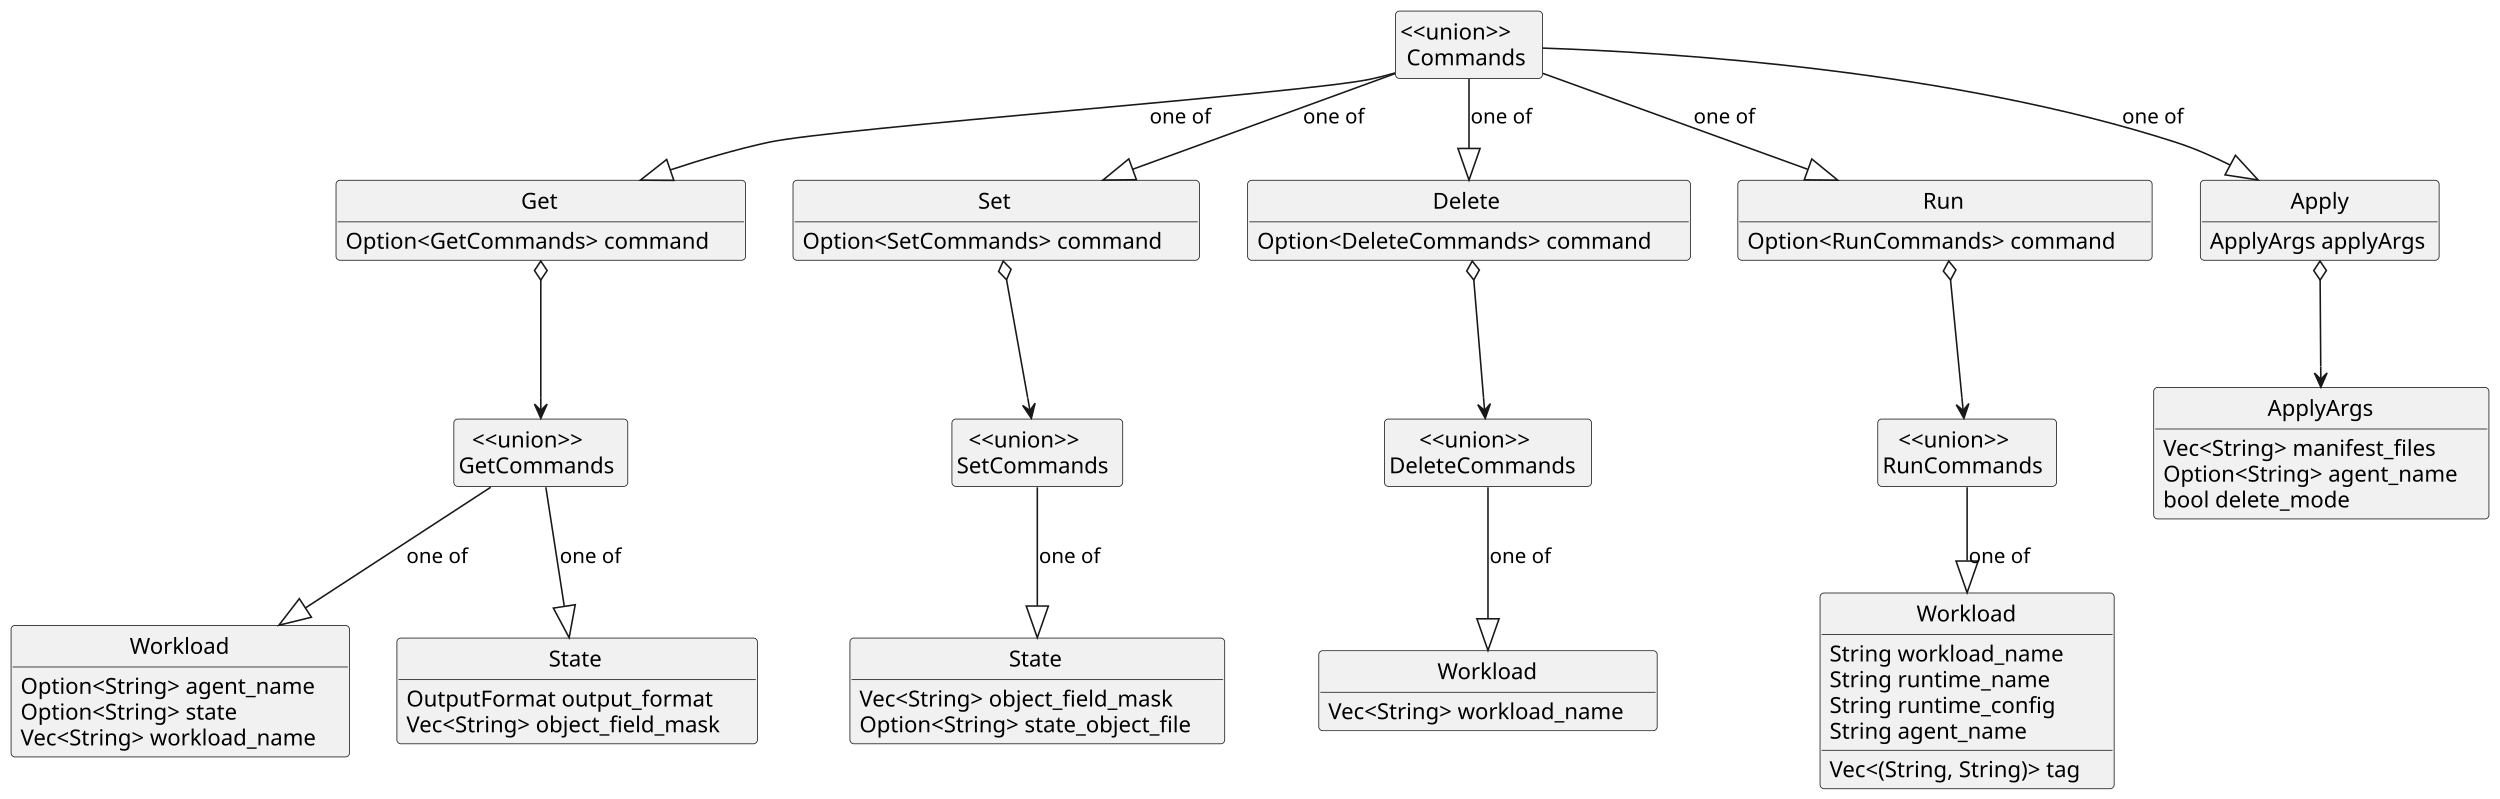
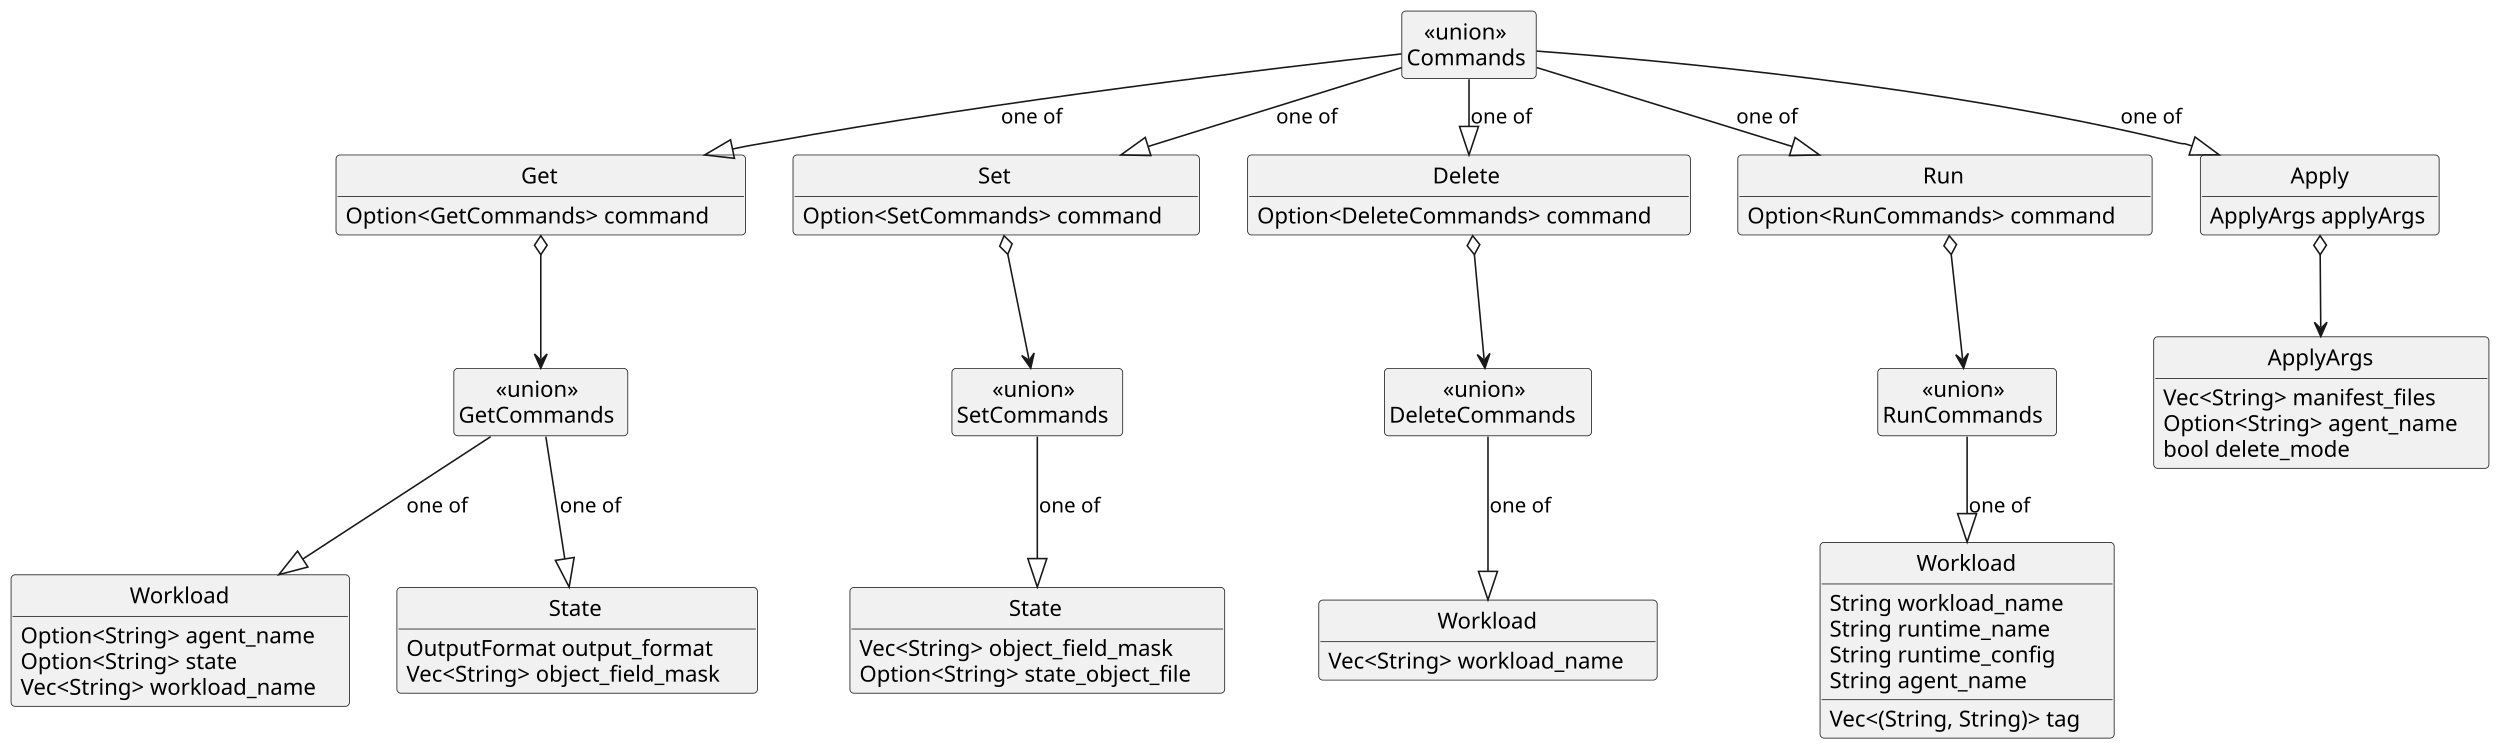
- <svg xmlns="http://www.w3.org/2000/svg" contentStyleType="text/css" height="505px" preserveAspectRatio="none" style="width:1581px;height:505px;background:#FFFFFF;" version="1.1" viewBox="0 0 1581 505" width="1581px" zoomAndPan="magnify">
+ <svg xmlns="http://www.w3.org/2000/svg" contentStyleType="text/css" height="473px" preserveAspectRatio="none" style="width:1581px;height:473px;background:#FFFFFF;" version="1.1" viewBox="0 0 1581 473" width="1581px" zoomAndPan="magnify">
  <defs />
  <g>
+     <g id="elem_Commands">
+       <rect codeLine="3" fill="#F1F1F1" height="42.594" id="Commands" rx="2.5" ry="2.5" style="stroke:#181818;stroke-width:0.5;" width="85" x="886.5" y="7" />
+       <text fill="#000000" font-family="sans-serif" font-size="14" lengthAdjust="spacing" textLength="57" x="900.5" y="24.995">«union»</text>
+       <text fill="#000000" font-family="sans-serif" font-size="14" lengthAdjust="spacing" textLength="79" x="889.5" y="41.292">Commands</text>
+     </g>
    <g id="elem_Get">
-       <rect codeLine="6" fill="#F1F1F1" height="50.594" id="Get" rx="2.5" ry="2.5" style="stroke:#181818;stroke-width:0.5;" width="259" x="212.5" y="114" />
-       <text fill="#000000" font-family="sans-serif" font-size="14" lengthAdjust="spacing" textLength="25" x="329.5" y="131.995">Get</text>
-       <line style="stroke:#181818;stroke-width:0.5;" x1="213.5" x2="470.5" y1="140.297" y2="140.297" />
-       <text fill="#000000" font-family="sans-serif" font-size="14" lengthAdjust="spacing" textLength="247" x="218.5" y="157.292">Option&lt;GetCommands&gt; command</text>
+       <rect codeLine="6" fill="#F1F1F1" height="50.594" id="Get" rx="2.5" ry="2.5" style="stroke:#181818;stroke-width:0.5;" width="259" x="212.5" y="98" />
+       <text fill="#000000" font-family="sans-serif" font-size="14" lengthAdjust="spacing" textLength="25" x="329.5" y="115.995">Get</text>
+       <line style="stroke:#181818;stroke-width:0.5;" x1="213.5" x2="470.5" y1="124.297" y2="124.297" />
+       <text fill="#000000" font-family="sans-serif" font-size="14" lengthAdjust="spacing" textLength="247" x="218.5" y="141.292">Option&lt;GetCommands&gt; command</text>
    </g>
    <g id="elem_Set">
-       <rect codeLine="7" fill="#F1F1F1" height="50.594" id="Set" rx="2.5" ry="2.5" style="stroke:#181818;stroke-width:0.5;" width="257" x="501.5" y="114" />
-       <text fill="#000000" font-family="sans-serif" font-size="14" lengthAdjust="spacing" textLength="23" x="618.5" y="131.995">Set</text>
-       <line style="stroke:#181818;stroke-width:0.5;" x1="502.5" x2="757.5" y1="140.297" y2="140.297" />
-       <text fill="#000000" font-family="sans-serif" font-size="14" lengthAdjust="spacing" textLength="245" x="507.5" y="157.292">Option&lt;SetCommands&gt; command</text>
+       <rect codeLine="7" fill="#F1F1F1" height="50.594" id="Set" rx="2.5" ry="2.5" style="stroke:#181818;stroke-width:0.5;" width="257" x="501.5" y="98" />
+       <text fill="#000000" font-family="sans-serif" font-size="14" lengthAdjust="spacing" textLength="23" x="618.5" y="115.995">Set</text>
+       <line style="stroke:#181818;stroke-width:0.5;" x1="502.5" x2="757.5" y1="124.297" y2="124.297" />
+       <text fill="#000000" font-family="sans-serif" font-size="14" lengthAdjust="spacing" textLength="245" x="507.5" y="141.292">Option&lt;SetCommands&gt; command</text>
    </g>
    <g id="elem_Delete">
-       <rect codeLine="8" fill="#F1F1F1" height="50.594" id="Delete" rx="2.5" ry="2.5" style="stroke:#181818;stroke-width:0.5;" width="280" x="789" y="114" />
-       <text fill="#000000" font-family="sans-serif" font-size="14" lengthAdjust="spacing" textLength="46" x="906" y="131.995">Delete</text>
-       <line style="stroke:#181818;stroke-width:0.5;" x1="790" x2="1068" y1="140.297" y2="140.297" />
-       <text fill="#000000" font-family="sans-serif" font-size="14" lengthAdjust="spacing" textLength="268" x="795" y="157.292">Option&lt;DeleteCommands&gt; command</text>
+       <rect codeLine="8" fill="#F1F1F1" height="50.594" id="Delete" rx="2.5" ry="2.5" style="stroke:#181818;stroke-width:0.5;" width="280" x="789" y="98" />
+       <text fill="#000000" font-family="sans-serif" font-size="14" lengthAdjust="spacing" textLength="46" x="906" y="115.995">Delete</text>
+       <line style="stroke:#181818;stroke-width:0.5;" x1="790" x2="1068" y1="124.297" y2="124.297" />
+       <text fill="#000000" font-family="sans-serif" font-size="14" lengthAdjust="spacing" textLength="268" x="795" y="141.292">Option&lt;DeleteCommands&gt; command</text>
    </g>
    <g id="elem_Run">
-       <rect codeLine="9" fill="#F1F1F1" height="50.594" id="Run" rx="2.5" ry="2.5" style="stroke:#181818;stroke-width:0.5;" width="262" x="1099" y="114" />
-       <text fill="#000000" font-family="sans-serif" font-size="14" lengthAdjust="spacing" textLength="28" x="1216" y="131.995">Run</text>
-       <line style="stroke:#181818;stroke-width:0.5;" x1="1100" x2="1360" y1="140.297" y2="140.297" />
-       <text fill="#000000" font-family="sans-serif" font-size="14" lengthAdjust="spacing" textLength="250" x="1105" y="157.292">Option&lt;RunCommands&gt; command</text>
+       <rect codeLine="9" fill="#F1F1F1" height="50.594" id="Run" rx="2.5" ry="2.5" style="stroke:#181818;stroke-width:0.5;" width="262" x="1099" y="98" />
+       <text fill="#000000" font-family="sans-serif" font-size="14" lengthAdjust="spacing" textLength="28" x="1216" y="115.995">Run</text>
+       <line style="stroke:#181818;stroke-width:0.5;" x1="1100" x2="1360" y1="124.297" y2="124.297" />
+       <text fill="#000000" font-family="sans-serif" font-size="14" lengthAdjust="spacing" textLength="250" x="1105" y="141.292">Option&lt;RunCommands&gt; command</text>
    </g>
    <g id="elem_Apply">
-       <rect codeLine="10" fill="#F1F1F1" height="50.594" id="Apply" rx="2.5" ry="2.5" style="stroke:#181818;stroke-width:0.5;" width="151" x="1391.5" y="114" />
-       <text fill="#000000" font-family="sans-serif" font-size="14" lengthAdjust="spacing" textLength="37" x="1448.5" y="131.995">Apply</text>
-       <line style="stroke:#181818;stroke-width:0.5;" x1="1392.5" x2="1541.5" y1="140.297" y2="140.297" />
-       <text fill="#000000" font-family="sans-serif" font-size="14" lengthAdjust="spacing" textLength="139" x="1397.5" y="157.292">ApplyArgs applyArgs</text>
-     </g>
-     <g id="elem_Commands">
-       <rect codeLine="3" fill="#F1F1F1" height="42.594" id="Commands" rx="2.5" ry="2.5" style="stroke:#181818;stroke-width:0.5;" width="93" x="882.5" y="7" />
-       <text fill="#000000" font-family="sans-serif" font-size="14" lengthAdjust="spacing" textLength="87" x="885.5" y="24.995">&lt;&lt;union&gt;&gt;</text>
-       <text fill="#000000" font-family="sans-serif" font-size="14" lengthAdjust="spacing" textLength="79" x="889.5" y="41.292">Commands</text>
+       <rect codeLine="10" fill="#F1F1F1" height="50.594" id="Apply" rx="2.5" ry="2.5" style="stroke:#181818;stroke-width:0.5;" width="151" x="1391.5" y="98" />
+       <text fill="#000000" font-family="sans-serif" font-size="14" lengthAdjust="spacing" textLength="37" x="1448.5" y="115.995">Apply</text>
+       <line style="stroke:#181818;stroke-width:0.5;" x1="1392.5" x2="1541.5" y1="124.297" y2="124.297" />
+       <text fill="#000000" font-family="sans-serif" font-size="14" lengthAdjust="spacing" textLength="139" x="1397.5" y="141.292">ApplyArgs applyArgs</text>
    </g>
    <g id="elem_GetState">
-       <rect codeLine="29" fill="#F1F1F1" height="66.891" id="GetState" rx="2.5" ry="2.5" style="stroke:#181818;stroke-width:0.5;" width="228" x="251" y="403.5" />
-       <text fill="#000000" font-family="sans-serif" font-size="14" lengthAdjust="spacing" textLength="36" x="347" y="421.495">State</text>
-       <line style="stroke:#181818;stroke-width:0.5;" x1="252" x2="478" y1="429.797" y2="429.797" />
-       <text fill="#000000" font-family="sans-serif" font-size="14" lengthAdjust="spacing" textLength="197" x="257" y="446.792">OutputFormat output_format</text>
-       <text fill="#000000" font-family="sans-serif" font-size="14" lengthAdjust="spacing" textLength="216" x="257" y="463.089">Vec&lt;String&gt; object_field_mask</text>
+       <rect codeLine="29" fill="#F1F1F1" height="66.891" id="GetState" rx="2.5" ry="2.5" style="stroke:#181818;stroke-width:0.5;" width="228" x="251" y="371.5" />
+       <text fill="#000000" font-family="sans-serif" font-size="14" lengthAdjust="spacing" textLength="36" x="347" y="389.495">State</text>
+       <line style="stroke:#181818;stroke-width:0.5;" x1="252" x2="478" y1="397.797" y2="397.797" />
+       <text fill="#000000" font-family="sans-serif" font-size="14" lengthAdjust="spacing" textLength="197" x="257" y="414.792">OutputFormat output_format</text>
+       <text fill="#000000" font-family="sans-serif" font-size="14" lengthAdjust="spacing" textLength="216" x="257" y="431.089">Vec&lt;String&gt; object_field_mask</text>
    </g>
    <g id="elem_GetWorkload">
-       <rect codeLine="30" fill="#F1F1F1" height="83.188" id="GetWorkload" rx="2.5" ry="2.5" style="stroke:#181818;stroke-width:0.5;" width="214" x="7" y="395.5" />
-       <text fill="#000000" font-family="sans-serif" font-size="14" lengthAdjust="spacing" textLength="64" x="82" y="413.495">Workload</text>
-       <line style="stroke:#181818;stroke-width:0.5;" x1="8" x2="220" y1="421.797" y2="421.797" />
-       <text fill="#000000" font-family="sans-serif" font-size="14" lengthAdjust="spacing" textLength="200" x="13" y="438.792">Option&lt;String&gt; agent_name</text>
-       <text fill="#000000" font-family="sans-serif" font-size="14" lengthAdjust="spacing" textLength="149" x="13" y="455.089">Option&lt;String&gt; state</text>
-       <text fill="#000000" font-family="sans-serif" font-size="14" lengthAdjust="spacing" textLength="202" x="13" y="471.386">Vec&lt;String&gt; workload_name</text>
+       <rect codeLine="30" fill="#F1F1F1" height="83.188" id="GetWorkload" rx="2.5" ry="2.5" style="stroke:#181818;stroke-width:0.5;" width="214" x="7" y="363.5" />
+       <text fill="#000000" font-family="sans-serif" font-size="14" lengthAdjust="spacing" textLength="64" x="82" y="381.495">Workload</text>
+       <line style="stroke:#181818;stroke-width:0.5;" x1="8" x2="220" y1="389.797" y2="389.797" />
+       <text fill="#000000" font-family="sans-serif" font-size="14" lengthAdjust="spacing" textLength="200" x="13" y="406.792">Option&lt;String&gt; agent_name</text>
+       <text fill="#000000" font-family="sans-serif" font-size="14" lengthAdjust="spacing" textLength="149" x="13" y="423.089">Option&lt;String&gt; state</text>
+       <text fill="#000000" font-family="sans-serif" font-size="14" lengthAdjust="spacing" textLength="202" x="13" y="439.386">Vec&lt;String&gt; workload_name</text>
    </g>
    <g id="elem_GetCommands">
-       <rect codeLine="33" fill="#F1F1F1" height="42.594" id="GetCommands" rx="2.5" ry="2.5" style="stroke:#181818;stroke-width:0.5;" width="110" x="287" y="265" />
-       <text fill="#000000" font-family="sans-serif" font-size="14" lengthAdjust="spacing" textLength="87" x="298.5" y="282.995">&lt;&lt;union&gt;&gt;</text>
-       <text fill="#000000" font-family="sans-serif" font-size="14" lengthAdjust="spacing" textLength="104" x="290" y="299.292">GetCommands</text>
+       <rect codeLine="33" fill="#F1F1F1" height="42.594" id="GetCommands" rx="2.5" ry="2.5" style="stroke:#181818;stroke-width:0.5;" width="110" x="287" y="233" />
+       <text fill="#000000" font-family="sans-serif" font-size="14" lengthAdjust="spacing" textLength="57" x="313.5" y="250.995">«union»</text>
+       <text fill="#000000" font-family="sans-serif" font-size="14" lengthAdjust="spacing" textLength="104" x="290" y="267.292">GetCommands</text>
    </g>
    <g id="elem_SetState">
-       <rect codeLine="46" fill="#F1F1F1" height="66.891" id="SetState" rx="2.5" ry="2.5" style="stroke:#181818;stroke-width:0.5;" width="237" x="537.5" y="403.5" />
-       <text fill="#000000" font-family="sans-serif" font-size="14" lengthAdjust="spacing" textLength="36" x="638" y="421.495">State</text>
-       <line style="stroke:#181818;stroke-width:0.5;" x1="538.5" x2="773.5" y1="429.797" y2="429.797" />
-       <text fill="#000000" font-family="sans-serif" font-size="14" lengthAdjust="spacing" textLength="216" x="543.5" y="446.792">Vec&lt;String&gt; object_field_mask</text>
-       <text fill="#000000" font-family="sans-serif" font-size="14" lengthAdjust="spacing" textLength="225" x="543.5" y="463.089">Option&lt;String&gt; state_object_file</text>
+       <rect codeLine="46" fill="#F1F1F1" height="66.891" id="SetState" rx="2.5" ry="2.5" style="stroke:#181818;stroke-width:0.5;" width="237" x="537.5" y="371.5" />
+       <text fill="#000000" font-family="sans-serif" font-size="14" lengthAdjust="spacing" textLength="36" x="638" y="389.495">State</text>
+       <line style="stroke:#181818;stroke-width:0.5;" x1="538.5" x2="773.5" y1="397.797" y2="397.797" />
+       <text fill="#000000" font-family="sans-serif" font-size="14" lengthAdjust="spacing" textLength="216" x="543.5" y="414.792">Vec&lt;String&gt; object_field_mask</text>
+       <text fill="#000000" font-family="sans-serif" font-size="14" lengthAdjust="spacing" textLength="225" x="543.5" y="431.089">Option&lt;String&gt; state_object_file</text>
    </g>
    <g id="elem_SetCommands">
-       <rect codeLine="50" fill="#F1F1F1" height="42.594" id="SetCommands" rx="2.5" ry="2.5" style="stroke:#181818;stroke-width:0.5;" width="108" x="602" y="265" />
-       <text fill="#000000" font-family="sans-serif" font-size="14" lengthAdjust="spacing" textLength="87" x="612.5" y="282.995">&lt;&lt;union&gt;&gt;</text>
-       <text fill="#000000" font-family="sans-serif" font-size="14" lengthAdjust="spacing" textLength="102" x="605" y="299.292">SetCommands</text>
+       <rect codeLine="50" fill="#F1F1F1" height="42.594" id="SetCommands" rx="2.5" ry="2.5" style="stroke:#181818;stroke-width:0.5;" width="108" x="602" y="233" />
+       <text fill="#000000" font-family="sans-serif" font-size="14" lengthAdjust="spacing" textLength="57" x="627.5" y="250.995">«union»</text>
+       <text fill="#000000" font-family="sans-serif" font-size="14" lengthAdjust="spacing" textLength="102" x="605" y="267.292">SetCommands</text>
    </g>
    <g id="elem_DeleteWorkload">
-       <rect codeLine="54" fill="#F1F1F1" height="50.594" id="DeleteWorkload" rx="2.5" ry="2.5" style="stroke:#181818;stroke-width:0.5;" width="214" x="834" y="411.5" />
-       <text fill="#000000" font-family="sans-serif" font-size="14" lengthAdjust="spacing" textLength="64" x="909" y="429.495">Workload</text>
-       <line style="stroke:#181818;stroke-width:0.5;" x1="835" x2="1047" y1="437.797" y2="437.797" />
-       <text fill="#000000" font-family="sans-serif" font-size="14" lengthAdjust="spacing" textLength="202" x="840" y="454.792">Vec&lt;String&gt; workload_name</text>
+       <rect codeLine="54" fill="#F1F1F1" height="50.594" id="DeleteWorkload" rx="2.5" ry="2.5" style="stroke:#181818;stroke-width:0.5;" width="214" x="834" y="379.5" />
+       <text fill="#000000" font-family="sans-serif" font-size="14" lengthAdjust="spacing" textLength="64" x="909" y="397.495">Workload</text>
+       <line style="stroke:#181818;stroke-width:0.5;" x1="835" x2="1047" y1="405.797" y2="405.797" />
+       <text fill="#000000" font-family="sans-serif" font-size="14" lengthAdjust="spacing" textLength="202" x="840" y="422.792">Vec&lt;String&gt; workload_name</text>
    </g>
    <g id="elem_DeleteCommands">
-       <rect codeLine="57" fill="#F1F1F1" height="42.594" id="DeleteCommands" rx="2.5" ry="2.5" style="stroke:#181818;stroke-width:0.5;" width="131" x="875.5" y="265" />
-       <text fill="#000000" font-family="sans-serif" font-size="14" lengthAdjust="spacing" textLength="87" x="897.5" y="282.995">&lt;&lt;union&gt;&gt;</text>
-       <text fill="#000000" font-family="sans-serif" font-size="14" lengthAdjust="spacing" textLength="125" x="878.5" y="299.292">DeleteCommands</text>
+       <rect codeLine="57" fill="#F1F1F1" height="42.594" id="DeleteCommands" rx="2.5" ry="2.5" style="stroke:#181818;stroke-width:0.5;" width="131" x="875.5" y="233" />
+       <text fill="#000000" font-family="sans-serif" font-size="14" lengthAdjust="spacing" textLength="57" x="912.5" y="250.995">«union»</text>
+       <text fill="#000000" font-family="sans-serif" font-size="14" lengthAdjust="spacing" textLength="125" x="878.5" y="267.292">DeleteCommands</text>
    </g>
    <g id="elem_RunWorkload">
-       <rect codeLine="61" fill="#F1F1F1" height="123.781" id="RunWorkload" rx="2.5" ry="2.5" style="stroke:#181818;stroke-width:0.5;" width="186" x="1151" y="375" />
-       <text fill="#000000" font-family="sans-serif" font-size="14" lengthAdjust="spacing" textLength="64" x="1212" y="392.995">Workload</text>
-       <line style="stroke:#181818;stroke-width:0.5;" x1="1152" x2="1336" y1="401.297" y2="401.297" />
-       <text fill="#000000" font-family="sans-serif" font-size="14" lengthAdjust="spacing" textLength="152" x="1157" y="418.292">String workload_name</text>
-       <text fill="#000000" font-family="sans-serif" font-size="14" lengthAdjust="spacing" textLength="143" x="1157" y="434.589">String runtime_name</text>
-       <text fill="#000000" font-family="sans-serif" font-size="14" lengthAdjust="spacing" textLength="146" x="1157" y="450.886">String runtime_config</text>
-       <text fill="#000000" font-family="sans-serif" font-size="14" lengthAdjust="spacing" textLength="130" x="1157" y="467.183">String agent_name</text>
-       <line style="stroke:#181818;stroke-width:0.5;" x1="1152" x2="1336" y1="474.484" y2="474.484" />
-       <text fill="#000000" font-family="sans-serif" font-size="14" lengthAdjust="spacing" textLength="174" x="1157" y="491.479">Vec&lt;(String, String)&gt; tag</text>
+       <rect codeLine="61" fill="#F1F1F1" height="123.781" id="RunWorkload" rx="2.5" ry="2.5" style="stroke:#181818;stroke-width:0.5;" width="186" x="1151" y="343" />
+       <text fill="#000000" font-family="sans-serif" font-size="14" lengthAdjust="spacing" textLength="64" x="1212" y="360.995">Workload</text>
+       <line style="stroke:#181818;stroke-width:0.5;" x1="1152" x2="1336" y1="369.297" y2="369.297" />
+       <text fill="#000000" font-family="sans-serif" font-size="14" lengthAdjust="spacing" textLength="152" x="1157" y="386.292">String workload_name</text>
+       <text fill="#000000" font-family="sans-serif" font-size="14" lengthAdjust="spacing" textLength="143" x="1157" y="402.589">String runtime_name</text>
+       <text fill="#000000" font-family="sans-serif" font-size="14" lengthAdjust="spacing" textLength="146" x="1157" y="418.886">String runtime_config</text>
+       <text fill="#000000" font-family="sans-serif" font-size="14" lengthAdjust="spacing" textLength="130" x="1157" y="435.183">String agent_name</text>
+       <line style="stroke:#181818;stroke-width:0.5;" x1="1152" x2="1336" y1="442.484" y2="442.484" />
+       <text fill="#000000" font-family="sans-serif" font-size="14" lengthAdjust="spacing" textLength="174" x="1157" y="459.479">Vec&lt;(String, String)&gt; tag</text>
    </g>
    <g id="elem_RunCommands">
-       <rect codeLine="68" fill="#F1F1F1" height="42.594" id="RunCommands" rx="2.5" ry="2.5" style="stroke:#181818;stroke-width:0.5;" width="113" x="1187.5" y="265" />
-       <text fill="#000000" font-family="sans-serif" font-size="14" lengthAdjust="spacing" textLength="87" x="1200.5" y="282.995">&lt;&lt;union&gt;&gt;</text>
-       <text fill="#000000" font-family="sans-serif" font-size="14" lengthAdjust="spacing" textLength="107" x="1190.5" y="299.292">RunCommands</text>
+       <rect codeLine="68" fill="#F1F1F1" height="42.594" id="RunCommands" rx="2.5" ry="2.5" style="stroke:#181818;stroke-width:0.5;" width="113" x="1187.5" y="233" />
+       <text fill="#000000" font-family="sans-serif" font-size="14" lengthAdjust="spacing" textLength="57" x="1215.5" y="250.995">«union»</text>
+       <text fill="#000000" font-family="sans-serif" font-size="14" lengthAdjust="spacing" textLength="107" x="1190.5" y="267.292">RunCommands</text>
    </g>
    <g id="elem_ApplyArgs">
-       <rect codeLine="72" fill="#F1F1F1" height="83.188" id="ApplyArgs" rx="2.5" ry="2.5" style="stroke:#181818;stroke-width:0.5;" width="212" x="1362" y="245" />
-       <text fill="#000000" font-family="sans-serif" font-size="14" lengthAdjust="spacing" textLength="68" x="1434" y="262.995">ApplyArgs</text>
-       <line style="stroke:#181818;stroke-width:0.5;" x1="1363" x2="1573" y1="271.297" y2="271.297" />
-       <text fill="#000000" font-family="sans-serif" font-size="14" lengthAdjust="spacing" textLength="187" x="1368" y="288.292">Vec&lt;String&gt; manifest_files</text>
-       <text fill="#000000" font-family="sans-serif" font-size="14" lengthAdjust="spacing" textLength="200" x="1368" y="304.589">Option&lt;String&gt; agent_name</text>
-       <text fill="#000000" font-family="sans-serif" font-size="14" lengthAdjust="spacing" textLength="125" x="1368" y="320.886">bool delete_mode</text>
+       <rect codeLine="72" fill="#F1F1F1" height="83.188" id="ApplyArgs" rx="2.5" ry="2.5" style="stroke:#181818;stroke-width:0.5;" width="212" x="1362" y="213" />
+       <text fill="#000000" font-family="sans-serif" font-size="14" lengthAdjust="spacing" textLength="68" x="1434" y="230.995">ApplyArgs</text>
+       <line style="stroke:#181818;stroke-width:0.5;" x1="1363" x2="1573" y1="239.297" y2="239.297" />
+       <text fill="#000000" font-family="sans-serif" font-size="14" lengthAdjust="spacing" textLength="187" x="1368" y="256.292">Vec&lt;String&gt; manifest_files</text>
+       <text fill="#000000" font-family="sans-serif" font-size="14" lengthAdjust="spacing" textLength="200" x="1368" y="272.589">Option&lt;String&gt; agent_name</text>
+       <text fill="#000000" font-family="sans-serif" font-size="14" lengthAdjust="spacing" textLength="125" x="1368" y="288.886">bool delete_mode</text>
    </g>
    <g id="link_Commands_Get">
-       <path codeLine="13" d="M882.24,46.14 C877.14,47.6 871.99,48.93 867,50 C825.39,58.96 527.59,80.93 486,90 C465.6,94.45 444.04,100.79 424,107.41 " fill="none" id="Commands-to-Get" style="stroke:#181818;stroke-width:1.0;" />
-       <polygon fill="none" points="426.14,114.08,404.95,113.94,421.6,100.84,426.14,114.08" style="stroke:#181818;stroke-width:1.0;" />
-       <text fill="#000000" font-family="sans-serif" font-size="13" lengthAdjust="spacing" textLength="40" x="727" y="78.067">one of</text>
+       <path codeLine="13" d="M886.35,34.08 C807.14,42.87 632.09,63.59 486,90 C472.89,92.37 476.769,91.39 463.219,94.26 " fill="none" id="Commands-to-Get" style="stroke:#181818;stroke-width:1.0;" />
+       <polygon fill="none" points="445.61,97.99,464.463,100.13,461.976,88.39,445.61,97.99" style="stroke:#181818;stroke-width:1.0;" />
+       <text fill="#000000" font-family="sans-serif" font-size="13" lengthAdjust="spacing" textLength="40" x="633" y="78.067">one of</text>
    </g>
    <g id="link_Commands_Set">
-       <path codeLine="14" d="M882.28,46.53 C838.01,62.67 770.42,87.31 716.35,107.02 " fill="none" id="Commands-to-Set" style="stroke:#181818;stroke-width:1.0;" />
-       <polygon fill="none" points="718.66,113.63,697.47,113.9,713.87,100.48,718.66,113.63" style="stroke:#181818;stroke-width:1.0;" />
-       <text fill="#000000" font-family="sans-serif" font-size="13" lengthAdjust="spacing" textLength="40" x="824" y="78.067">one of</text>
+       <path codeLine="14" d="M886.48,42.73 C840.37,57.07 782.927,74.933 726.037,92.633 " fill="none" id="Commands-to-Set" style="stroke:#181818;stroke-width:1.0;" />
+       <polygon fill="none" points="708.85,97.98,727.82,98.362,724.255,86.903,708.85,97.98" style="stroke:#181818;stroke-width:1.0;" />
+       <text fill="#000000" font-family="sans-serif" font-size="13" lengthAdjust="spacing" textLength="40" x="807" y="78.067">one of</text>
    </g>
    <g id="link_Commands_Delete">
-       <path codeLine="15" d="M929,50 C929,62.33 929,78.51 929,93.66 " fill="none" id="Commands-to-Delete" style="stroke:#181818;stroke-width:1.0;" />
-       <polygon fill="none" points="936,93.89,929,113.89,922,93.89,936,93.89" style="stroke:#181818;stroke-width:1.0;" />
+       <path codeLine="15" d="M929,50.14 C929,64.27 929,65.06 929,79.96 " fill="none" id="Commands-to-Delete" style="stroke:#181818;stroke-width:1.0;" />
+       <polygon fill="none" points="929,97.96,935,79.96,923,79.96,929,97.96" style="stroke:#181818;stroke-width:1.0;" />
      <text fill="#000000" font-family="sans-serif" font-size="13" lengthAdjust="spacing" textLength="40" x="930" y="78.067">one of</text>
    </g>
    <g id="link_Commands_Run">
-       <path codeLine="16" d="M975.7,46.41 C1020.29,62.56 1088.57,87.28 1143.15,107.05 " fill="none" id="Commands-to-Run" style="stroke:#181818;stroke-width:1.0;" />
-       <polygon fill="none" points="1145.78,100.56,1162.2,113.95,1141.01,113.72,1145.78,100.56" style="stroke:#181818;stroke-width:1.0;" />
-       <text fill="#000000" font-family="sans-serif" font-size="13" lengthAdjust="spacing" textLength="40" x="1071" y="78.067">one of</text>
+       <path codeLine="16" d="M971.81,42.73 C1018.23,57.07 1076.152,74.966 1133.432,92.666 " fill="none" id="Commands-to-Run" style="stroke:#181818;stroke-width:1.0;" />
+       <polygon fill="none" points="1150.63,97.98,1135.204,86.933,1131.661,98.398,1150.63,97.98" style="stroke:#181818;stroke-width:1.0;" />
+       <text fill="#000000" font-family="sans-serif" font-size="13" lengthAdjust="spacing" textLength="40" x="1098" y="78.067">one of</text>
    </g>
    <g id="link_Commands_Apply">
-       <path codeLine="17" d="M975.55,30.41 C1058.16,33.21 1234.95,44.49 1376,90 C1387.46,93.7 1399.18,98.8 1410.23,104.32 " fill="none" id="Commands-to-Apply" style="stroke:#181818;stroke-width:1.0;" />
-       <polygon fill="none" points="1413.69,98.22,1428.04,113.81,1407.1,110.58,1413.69,98.22" style="stroke:#181818;stroke-width:1.0;" />
-       <text fill="#000000" font-family="sans-serif" font-size="13" lengthAdjust="spacing" textLength="40" x="1342" y="78.067">one of</text>
+       <path codeLine="17" d="M971.76,32.31 C1051.98,38.23 1230.1,54.48 1376,90 C1384.96,92.18 1377.163,89.362 1386.263,92.322 " fill="none" id="Commands-to-Apply" style="stroke:#181818;stroke-width:1.0;" />
+       <polygon fill="none" points="1403.38,97.89,1388.119,86.617,1384.407,98.028,1403.38,97.89" style="stroke:#181818;stroke-width:1.0;" />
+       <text fill="#000000" font-family="sans-serif" font-size="13" lengthAdjust="spacing" textLength="40" x="1341" y="78.067">one of</text>
    </g>
    <g id="link_GetCommands_GetState">
-       <path codeLine="34" d="M345.2,308.15 C348.19,327.48 352.8,357.2 356.81,383.12 " fill="none" id="GetCommands-to-GetState" style="stroke:#181818;stroke-width:1.0;" />
-       <polygon fill="none" points="363.78,382.42,359.93,403.26,349.95,384.56,363.78,382.42" style="stroke:#181818;stroke-width:1.0;" />
-       <text fill="#000000" font-family="sans-serif" font-size="13" lengthAdjust="spacing" textLength="40" x="354" y="356.067">one of</text>
+       <path codeLine="34" d="M345.2,276.15 C349.01,300.77 352.672,324.453 357.172,353.473 " fill="none" id="GetCommands-to-GetState" style="stroke:#181818;stroke-width:1.0;" />
+       <polygon fill="none" points="359.93,371.26,363.101,352.553,351.243,354.392,359.93,371.26" style="stroke:#181818;stroke-width:1.0;" />
+       <text fill="#000000" font-family="sans-serif" font-size="13" lengthAdjust="spacing" textLength="40" x="354" y="324.067">one of</text>
    </g>
    <g id="link_GetCommands_GetWorkload">
-       <path codeLine="35" d="M310.3,308.15 C280.11,327.81 233.42,358.22 193.16,384.44 " fill="none" id="GetCommands-to-GetWorkload" style="stroke:#181818;stroke-width:1.0;" />
-       <polygon fill="none" points="196.94,390.34,176.36,395.38,189.3,378.6,196.94,390.34" style="stroke:#181818;stroke-width:1.0;" />
-       <text fill="#000000" font-family="sans-serif" font-size="13" lengthAdjust="spacing" textLength="40" x="257" y="356.067">one of</text>
+       <path codeLine="35" d="M310.3,276.15 C275.79,298.62 234.833,325.296 191.443,353.556 " fill="none" id="GetCommands-to-GetWorkload" style="stroke:#181818;stroke-width:1.0;" />
+       <polygon fill="none" points="176.36,363.38,194.718,358.584,188.168,348.529,176.36,363.38" style="stroke:#181818;stroke-width:1.0;" />
+       <text fill="#000000" font-family="sans-serif" font-size="13" lengthAdjust="spacing" textLength="40" x="257" y="324.067">one of</text>
    </g>
    <g id="link_GetCommands_Get">
-       <path codeLine="44" d="M342,251.52 C342,229.53 342,177.1 342,177.1 " fill="none" id="GetCommands-Get" style="stroke:#181818;stroke-width:1.0;" />
-       <polygon fill="none" points="342,165.1,338,171.1,342,177.1,346,171.1,342,165.1" style="stroke:#181818;stroke-width:1.0;" />
-       <polygon fill="#181818" points="342,264.55,346,255.55,342,259.55,338,255.55,342,264.55" style="stroke:#181818;stroke-width:1.0;" />
-       <line style="stroke:#181818;stroke-width:1.0;" x1="342" x2="342" y1="259.55" y2="251.55" />
+       <path codeLine="44" d="M342,226.85 C342,204.04 342,185.34 342,161.07 " fill="none" id="GetCommands-Get" style="stroke:#181818;stroke-width:1.0;" />
+       <polygon fill="#181818" points="342,232.85,346,223.85,342,227.85,338,223.85,342,232.85" style="stroke:#181818;stroke-width:1.0;" />
+       <polygon fill="none" points="342,149.07,338,155.07,342,161.07,346,155.07,342,149.07" style="stroke:#181818;stroke-width:1.0;" />
    </g>
    <g id="link_SetCommands_SetState">
-       <path codeLine="51" d="M656,308.15 C656,327.48 656,357.2 656,383.12 " fill="none" id="SetCommands-to-SetState" style="stroke:#181818;stroke-width:1.0;" />
-       <polygon fill="none" points="663,383.26,656,403.26,649,383.26,663,383.26" style="stroke:#181818;stroke-width:1.0;" />
-       <text fill="#000000" font-family="sans-serif" font-size="13" lengthAdjust="spacing" textLength="40" x="657" y="356.067">one of</text>
+       <path codeLine="51" d="M656,276.15 C656,300.77 656,324.24 656,353.26 " fill="none" id="SetCommands-to-SetState" style="stroke:#181818;stroke-width:1.0;" />
+       <polygon fill="none" points="656,371.26,662,353.26,650,353.26,656,371.26" style="stroke:#181818;stroke-width:1.0;" />
+       <text fill="#000000" font-family="sans-serif" font-size="13" lengthAdjust="spacing" textLength="40" x="657" y="324.067">one of</text>
    </g>
    <g id="link_SetCommands_Set">
-       <path codeLine="52" d="M649.91,251.52 C645.96,229.53 636.535,176.91 636.535,176.91 " fill="none" id="SetCommands-Set" style="stroke:#181818;stroke-width:1.0;" />
-       <polygon fill="none" points="634.41,165.1,631.535,171.713,636.535,176.91,639.409,170.297,634.41,165.1" style="stroke:#181818;stroke-width:1.0;" />
-       <polygon fill="#181818" points="652.24,264.55,654.585,254.984,651.356,259.629,646.711,256.399,652.24,264.55" style="stroke:#181818;stroke-width:1.0;" />
-       <line style="stroke:#181818;stroke-width:1.0;" x1="651.356" x2="649.95" y1="259.629" y2="251.755" />
+       <path codeLine="52" d="M650.654,226.968 C646.054,204.158 642.21,185.104 637.32,160.834 " fill="none" id="SetCommands-Set" style="stroke:#181818;stroke-width:1.0;" />
+       <polygon fill="#181818" points="651.84,232.85,653.982,223.237,650.852,227.949,646.14,224.818,651.84,232.85" style="stroke:#181818;stroke-width:1.0;" />
+       <polygon fill="none" points="634.95,149.07,632.214,155.742,637.32,160.834,640.056,154.162,634.95,149.07" style="stroke:#181818;stroke-width:1.0;" />
    </g>
    <g id="link_DeleteCommands_DeleteWorkload">
-       <path codeLine="58" d="M941,308.15 C941,329.47 941,363.41 941,390.96 " fill="none" id="DeleteCommands-to-DeleteWorkload" style="stroke:#181818;stroke-width:1.0;" />
-       <polygon fill="none" points="948,391.33,941,411.33,934,391.33,948,391.33" style="stroke:#181818;stroke-width:1.0;" />
-       <text fill="#000000" font-family="sans-serif" font-size="13" lengthAdjust="spacing" textLength="40" x="942" y="356.067">one of</text>
+       <path codeLine="58" d="M941,276.15 C941,303.16 941,332.45 941,361.33 " fill="none" id="DeleteCommands-to-DeleteWorkload" style="stroke:#181818;stroke-width:1.0;" />
+       <polygon fill="none" points="941,379.33,947,361.33,935,361.33,941,379.33" style="stroke:#181818;stroke-width:1.0;" />
+       <text fill="#000000" font-family="sans-serif" font-size="13" lengthAdjust="spacing" textLength="40" x="942" y="324.067">one of</text>
    </g>
    <g id="link_DeleteCommands_Delete">
-       <path codeLine="59" d="M938.19,251.52 C936.37,229.53 932.029,177.059 932.029,177.059 " fill="none" id="DeleteCommands-Delete" style="stroke:#181818;stroke-width:1.0;" />
-       <polygon fill="none" points="931.04,165.1,927.548,171.409,932.029,177.059,935.521,170.75,931.04,165.1" style="stroke:#181818;stroke-width:1.0;" />
-       <polygon fill="#181818" points="939.27,264.55,942.515,255.251,938.858,259.567,934.542,255.91,939.27,264.55" style="stroke:#181818;stroke-width:1.0;" />
-       <line style="stroke:#181818;stroke-width:1.0;" x1="938.858" x2="938.195" y1="259.567" y2="251.595" />
+       <path codeLine="59" d="M938.525,226.876 C936.405,204.066 934.648,185.289 932.398,161.019 " fill="none" id="DeleteCommands-Delete" style="stroke:#181818;stroke-width:1.0;" />
+       <polygon fill="#181818" points="939.08,232.85,942.23,223.518,938.617,227.871,934.264,224.259,939.08,232.85" style="stroke:#181818;stroke-width:1.0;" />
+       <polygon fill="none" points="931.29,149.07,927.861,155.414,932.398,161.019,935.827,154.675,931.29,149.07" style="stroke:#181818;stroke-width:1.0;" />
    </g>
    <g id="link_RunCommands_RunWorkload">
-       <path codeLine="69" d="M1244,308.15 C1244,320.58 1244,337.3 1244,354.54 " fill="none" id="RunCommands-to-RunWorkload" style="stroke:#181818;stroke-width:1.0;" />
-       <polygon fill="none" points="1251,354.8,1244,374.8,1237,354.8,1251,354.8" style="stroke:#181818;stroke-width:1.0;" />
-       <text fill="#000000" font-family="sans-serif" font-size="13" lengthAdjust="spacing" textLength="40" x="1245" y="356.067">one of</text>
+       <path codeLine="69" d="M1244,276.15 C1244,293.44 1244,301.04 1244,324.8 " fill="none" id="RunCommands-to-RunWorkload" style="stroke:#181818;stroke-width:1.0;" />
+       <polygon fill="none" points="1244,342.8,1250,324.8,1238,324.8,1244,342.8" style="stroke:#181818;stroke-width:1.0;" />
+       <text fill="#000000" font-family="sans-serif" font-size="13" lengthAdjust="spacing" textLength="40" x="1245" y="324.067">one of</text>
    </g>
    <g id="link_RunCommands_Run">
-       <path codeLine="70" d="M1240.72,251.52 C1238.6,229.53 1233.518,177.045 1233.518,177.045 " fill="none" id="RunCommands-Run" style="stroke:#181818;stroke-width:1.0;" />
-       <polygon fill="none" points="1232.37,165.1,1228.963,171.455,1233.518,177.045,1236.926,170.69,1232.37,165.1" style="stroke:#181818;stroke-width:1.0;" />
-       <polygon fill="#181818" points="1241.98,264.55,1245.101,255.209,1241.502,259.573,1237.138,255.974,1241.98,264.55" style="stroke:#181818;stroke-width:1.0;" />
-       <line style="stroke:#181818;stroke-width:1.0;" x1="1241.502" x2="1240.73" y1="259.573" y2="251.615" />
+       <path codeLine="70" d="M1241.111,226.885 C1238.631,204.075 1236.593,185.27 1233.963,161 " fill="none" id="RunCommands-Run" style="stroke:#181818;stroke-width:1.0;" />
+       <polygon fill="#181818" points="1241.76,232.85,1244.764,223.47,1241.22,227.879,1236.811,224.335,1241.76,232.85" style="stroke:#181818;stroke-width:1.0;" />
+       <polygon fill="none" points="1232.67,149.07,1229.34,155.466,1233.963,161,1237.293,154.604,1232.67,149.07" style="stroke:#181818;stroke-width:1.0;" />
    </g>
    <g id="link_ApplyArgs_Apply">
-       <path codeLine="77" d="M1467.63,231.69 C1467.51,213.96 1467.249,177.1 1467.249,177.1 " fill="none" id="ApplyArgs-Apply" style="stroke:#181818;stroke-width:1.0;" />
-       <polygon fill="none" points="1467.17,165.1,1463.21,171.126,1467.249,177.1,1471.209,171.073,1467.17,165.1" style="stroke:#181818;stroke-width:1.0;" />
-       <polygon fill="#181818" points="1467.72,244.85,1471.651,235.82,1467.681,239.85,1463.651,235.881,1467.72,244.85" style="stroke:#181818;stroke-width:1.0;" />
-       <line style="stroke:#181818;stroke-width:1.0;" x1="1467.681" x2="1467.63" y1="239.85" y2="231.855" />
+       <path codeLine="77" d="M1467.634,206.79 C1467.474,185.86 1467.423,179.05 1467.283,161.07 " fill="none" id="ApplyArgs-Apply" style="stroke:#181818;stroke-width:1.0;" />
+       <polygon fill="#181818" points="1467.68,212.79,1471.611,203.76,1467.642,207.79,1463.611,203.821,1467.68,212.79" style="stroke:#181818;stroke-width:1.0;" />
+       <polygon fill="none" points="1467.19,149.07,1463.237,155.101,1467.283,161.07,1471.237,155.039,1467.19,149.07" style="stroke:#181818;stroke-width:1.0;" />
    </g>
  </g>
</svg>
